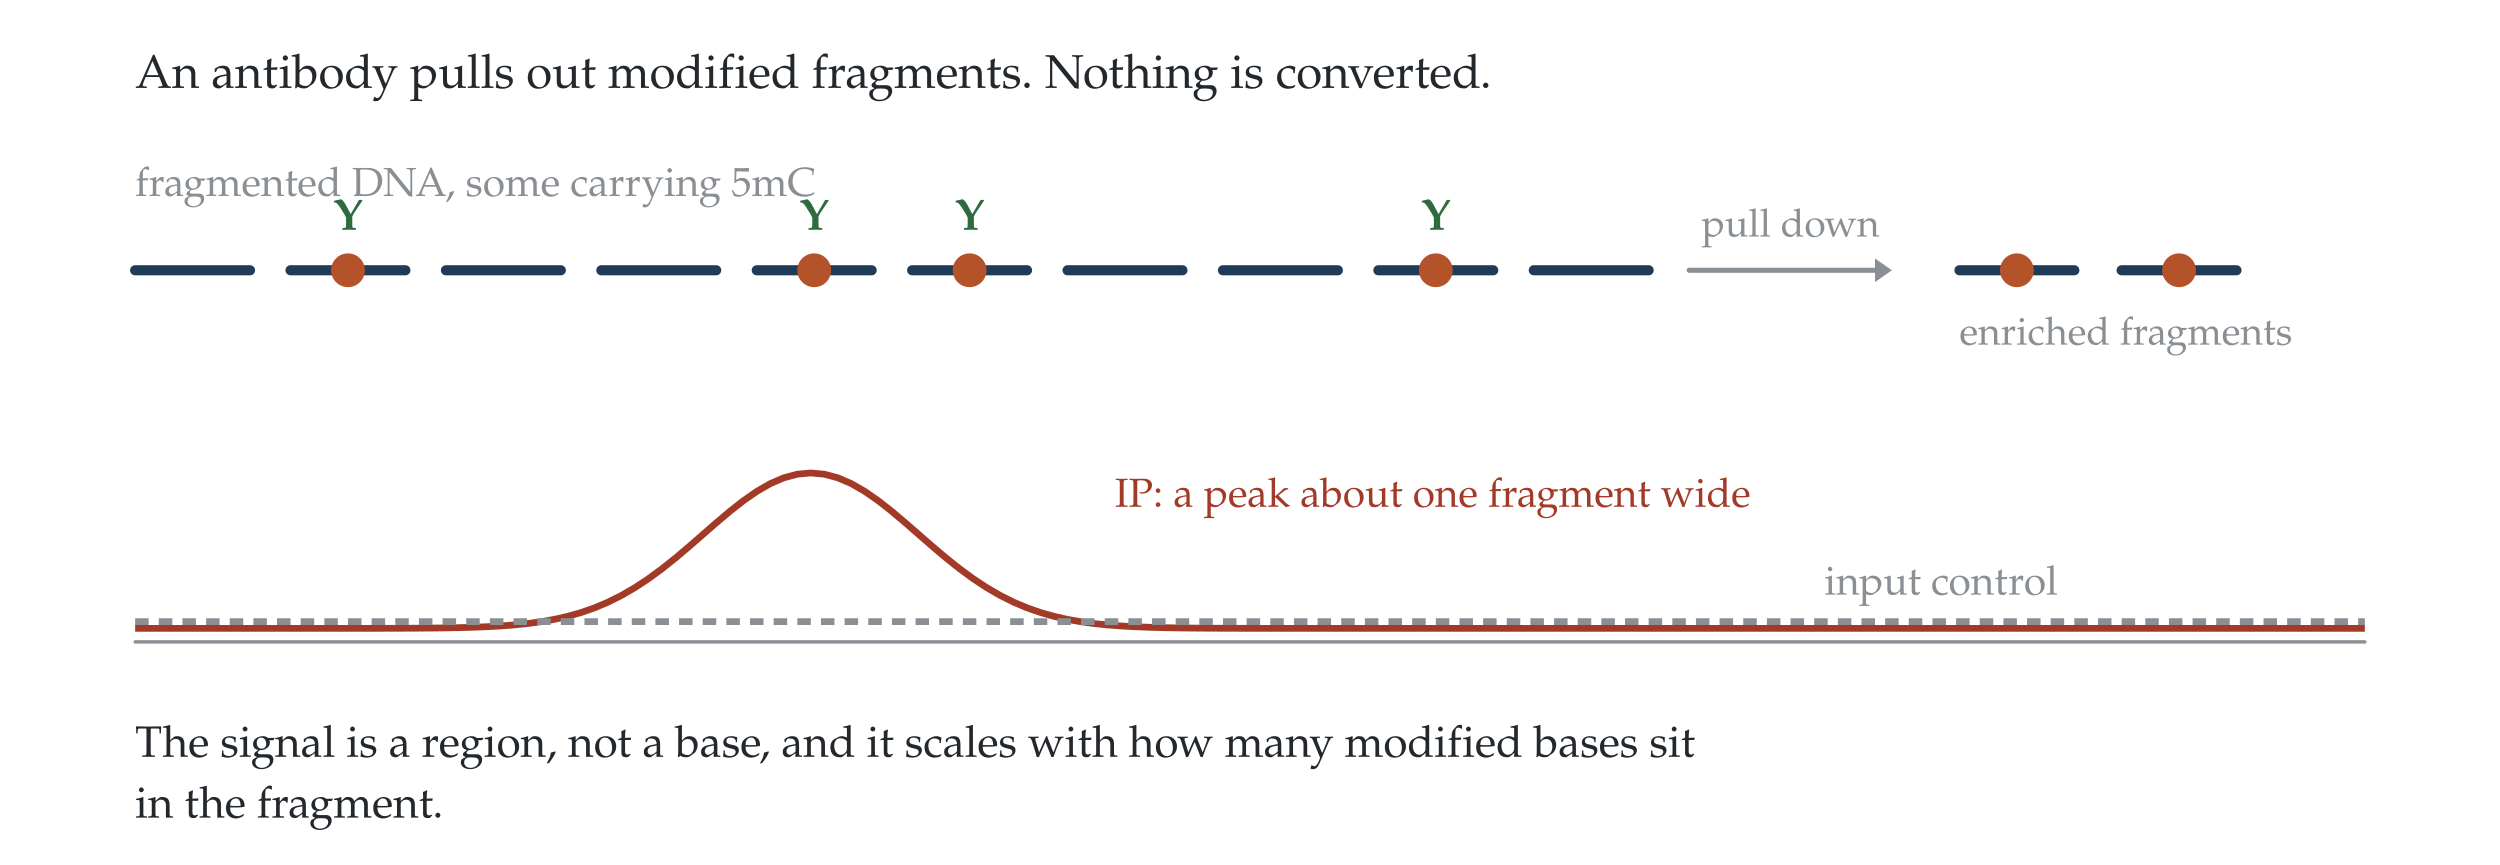
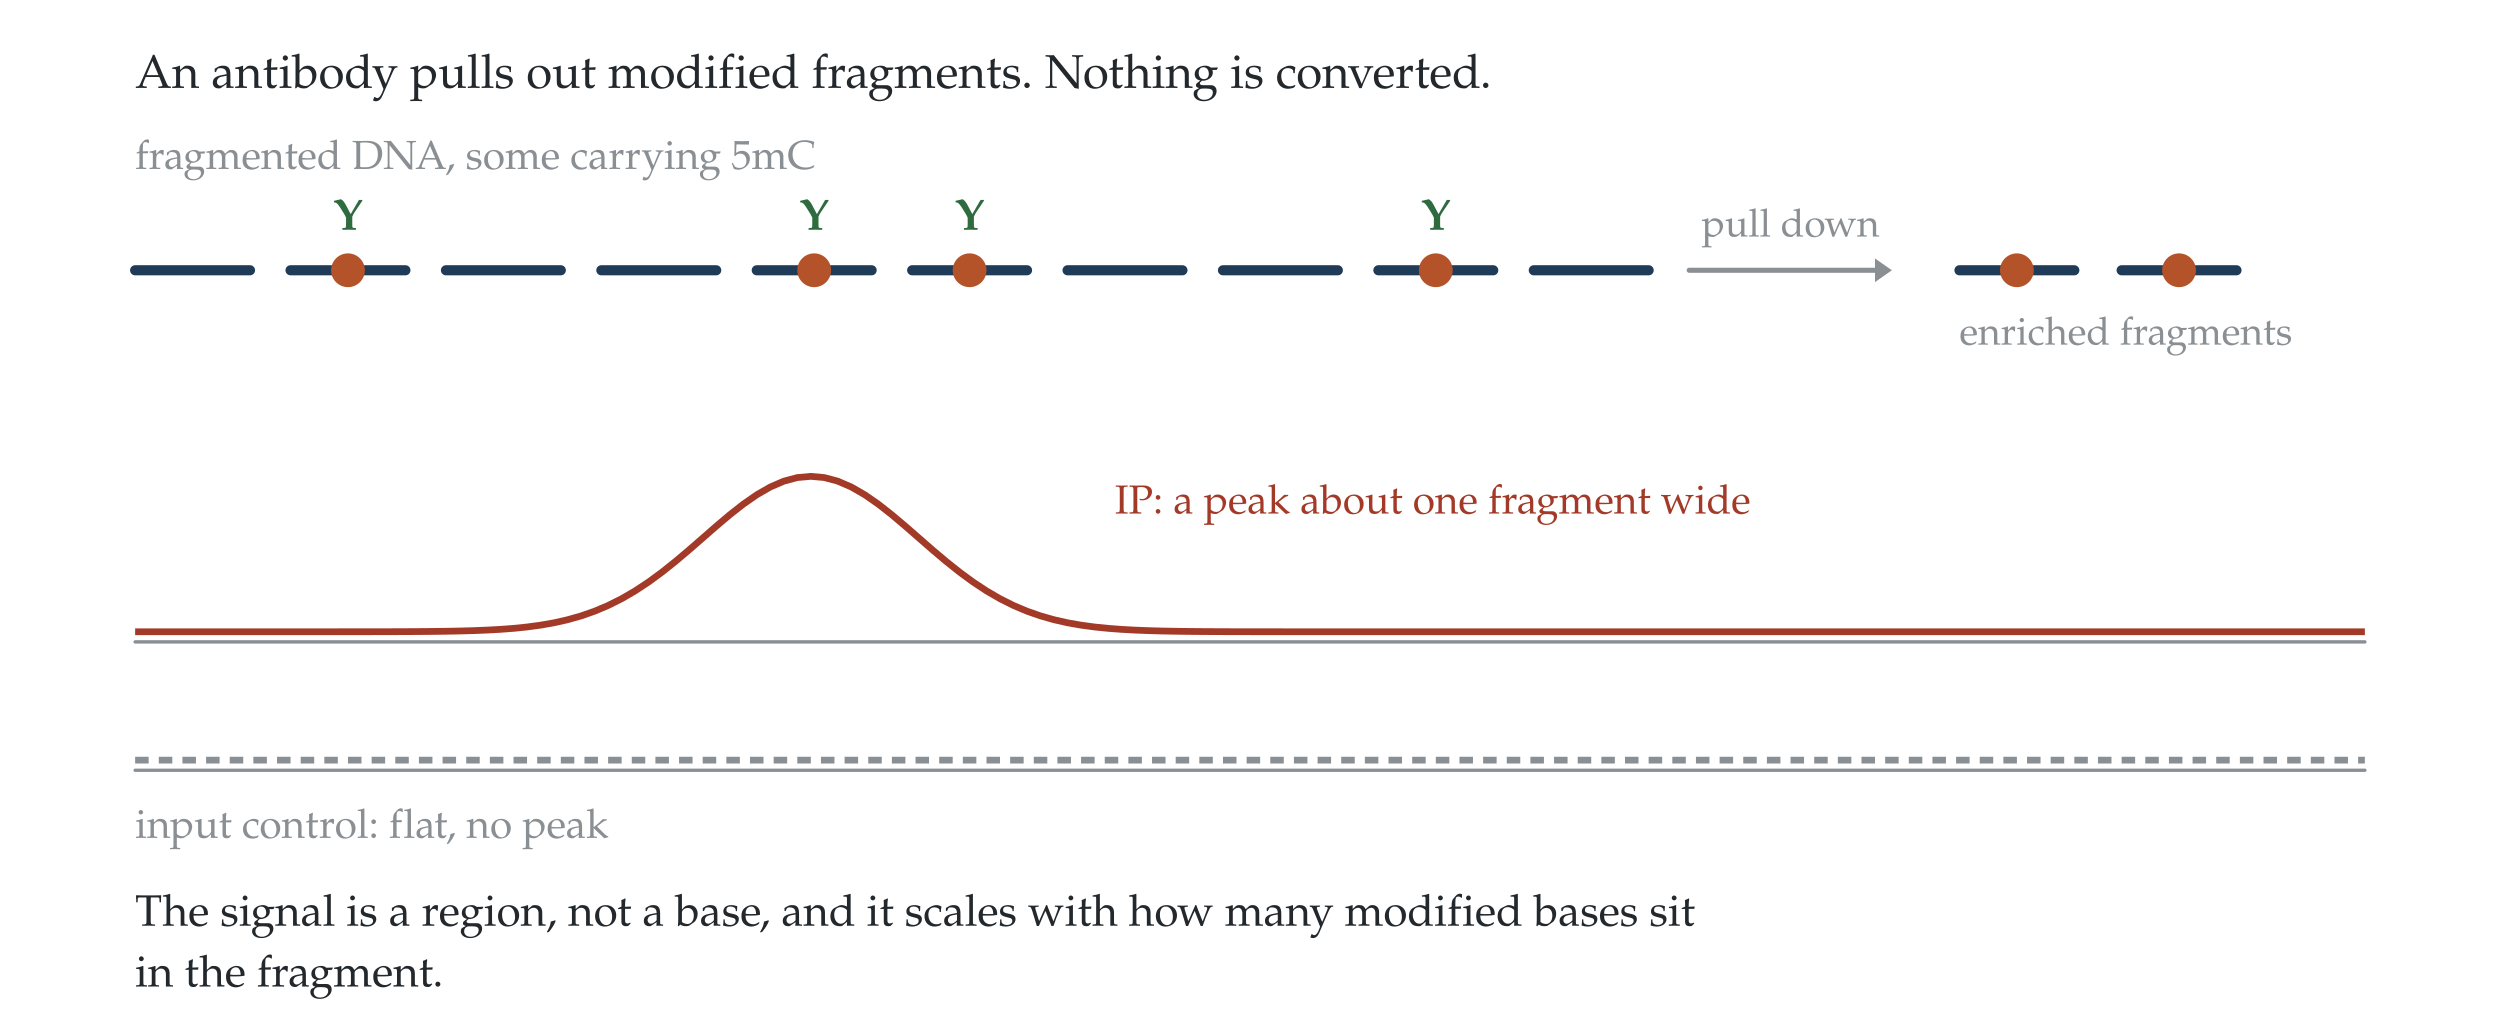
- <svg xmlns="http://www.w3.org/2000/svg" viewBox="0 0 740 256" width="740" height="256" font-family="&quot;Palatino Linotype&quot;, &quot;Book Antiqua&quot;, Palatino, FreeSerif, serif" fill="#23282d">
-   <rect width="740" height="256" fill="none" />
+ <svg xmlns="http://www.w3.org/2000/svg" viewBox="0 0 740 306" width="740" height="306" font-family="&quot;Palatino Linotype&quot;, &quot;Book Antiqua&quot;, Palatino, FreeSerif, serif" fill="#23282d">
+   <rect width="740" height="306" fill="none" />
  <text x="40" y="26" font-size="14" fill="#23282d">An antibody pulls out modified fragments. Nothing is converted.</text>
  <line x1="40" y1="80" x2="74" y2="80" stroke="#1f3b57" stroke-width="3" stroke-linecap="round" />
  <line x1="86" y1="80" x2="120" y2="80" stroke="#1f3b57" stroke-width="3" stroke-linecap="round" />
  <circle cx="103" cy="80" r="5" fill="#b4532a" />
  <text x="103" y="68" font-size="13" text-anchor="middle" fill="#2e6b3f" font-weight="bold">Y</text>
  <line x1="132" y1="80" x2="166" y2="80" stroke="#1f3b57" stroke-width="3" stroke-linecap="round" />
  <line x1="178" y1="80" x2="212" y2="80" stroke="#1f3b57" stroke-width="3" stroke-linecap="round" />
  <line x1="224" y1="80" x2="258" y2="80" stroke="#1f3b57" stroke-width="3" stroke-linecap="round" />
  <circle cx="241" cy="80" r="5" fill="#b4532a" />
  <text x="241" y="68" font-size="13" text-anchor="middle" fill="#2e6b3f" font-weight="bold">Y</text>
  <line x1="270" y1="80" x2="304" y2="80" stroke="#1f3b57" stroke-width="3" stroke-linecap="round" />
  <circle cx="287" cy="80" r="5" fill="#b4532a" />
  <text x="287" y="68" font-size="13" text-anchor="middle" fill="#2e6b3f" font-weight="bold">Y</text>
  <line x1="316" y1="80" x2="350" y2="80" stroke="#1f3b57" stroke-width="3" stroke-linecap="round" />
  <line x1="362" y1="80" x2="396" y2="80" stroke="#1f3b57" stroke-width="3" stroke-linecap="round" />
  <line x1="408" y1="80" x2="442" y2="80" stroke="#1f3b57" stroke-width="3" stroke-linecap="round" />
  <circle cx="425" cy="80" r="5" fill="#b4532a" />
  <text x="425" y="68" font-size="13" text-anchor="middle" fill="#2e6b3f" font-weight="bold">Y</text>
  <line x1="454" y1="80" x2="488" y2="80" stroke="#1f3b57" stroke-width="3" stroke-linecap="round" />
-   <text x="40" y="58" font-size="12" fill="#8a8f94">fragmented DNA, some carrying 5mC</text>
+   <text x="40" y="50" font-size="12" fill="#8a8f94">fragmented DNA, some carrying 5mC</text>
  <line x1="500" y1="80" x2="555" y2="80" stroke="#8a8f94" stroke-width="1.5" stroke-linecap="round" />
  <path d="M 560 80 L 555 76.5 L 555 83.5 Z" fill="#8a8f94" />
  <text x="530" y="70" font-size="11.5" text-anchor="middle" fill="#8a8f94">pull down</text>
  <line x1="580" y1="80" x2="614" y2="80" stroke="#1f3b57" stroke-width="3" stroke-linecap="round" />
  <circle cx="597" cy="80" r="5" fill="#b4532a" />
  <line x1="628" y1="80" x2="662" y2="80" stroke="#1f3b57" stroke-width="3" stroke-linecap="round" />
  <circle cx="645" cy="80" r="5" fill="#b4532a" />
  <text x="580" y="102" font-size="11.5" fill="#8a8f94">enriched fragments</text>
  <line x1="40" y1="190" x2="700" y2="190" stroke="#8a8f94" stroke-width="1" stroke-linecap="round" />
-   <polyline points="40,186 44,186 48,186 52,186 56,186 60,186 64,186 68,186 72,186 76,186 80,186 84,186 88,185.999 92,185.999 96,185.998 100,185.997 104,185.995 108,185.992 112,185.986 116,185.977 120,185.962 124,185.94 128,185.906 132,185.855 136,185.78 140,185.67 144,185.514 148,185.296 152,184.996 156,184.589 160,184.049 164,183.345 168,182.444 172,181.311 176,179.914 180,178.225 184,176.223 188,173.898 192,171.256 196,168.317 200,165.126 204,161.745 208,158.258 212,154.767 216,151.388 220,148.245 224,145.463 228,143.158 232,141.431 236,140.362 240,140.0 244,140.362 248,141.431 252,143.158 256,145.463 260,148.245 264,151.388 268,154.767 272,158.258 276,161.745 280,165.126 284,168.317 288,171.256 292,173.898 296,176.223 300,178.225 304,179.914 308,181.311 312,182.444 316,183.345 320,184.049 324,184.589 328,184.996 332,185.296 336,185.514 340,185.67 344,185.78 348,185.855 352,185.906 356,185.94 360,185.962 364,185.977 368,185.986 372,185.992 376,185.995 380,185.997 384,185.998 388,185.999 392,185.999 396,186 400,186 404,186 408,186 412,186 416,186 420,186 424,186 428,186 432,186 436,186 440,186 444,186 448,186 452,186 456,186 460,186 464,186 468,186 472,186 476,186 480,186 484,186 488,186 492,186 496,186 500,186 504,186 508,186 512,186.0 516,186.0 520,186.0 524,186.0 528,186.0 532,186.0 536,186.0 540,186.0 544,186.0 548,186.0 552,186.0 556,186.0 560,186.0 564,186.0 568,186.0 572,186.0 576,186.0 580,186.0 584,186.0 588,186.0 592,186.0 596,186.0 600,186.0 604,186.0 608,186.0 612,186.0 616,186.0 620,186.0 624,186.0 628,186.0 632,186.0 636,186.0 640,186.0 644,186.0 648,186.0 652,186.0 656,186.0 660,186.0 664,186.0 668,186.0 672,186.0 676,186.0 680,186.0 684,186.0 688,186.0 692,186.0 696,186.0 700,186.0" fill="none" stroke="#a33a28" stroke-width="2" />
-   <polyline points="40,184 44,184 48,184 52,184 56,184 60,184 64,184 68,184 72,184 76,184 80,184 84,184 88,184 92,184 96,184 100,184 104,184 108,184 112,184 116,184 120,184 124,184 128,184 132,184 136,184 140,184 144,184 148,184 152,184 156,184 160,184 164,184 168,184 172,184 176,184 180,184 184,184 188,184 192,184 196,184 200,184 204,184 208,184 212,184 216,184 220,184 224,184 228,184 232,184 236,184 240,184 244,184 248,184 252,184 256,184 260,184 264,184 268,184 272,184 276,184 280,184 284,184 288,184 292,184 296,184 300,184 304,184 308,184 312,184 316,184 320,184 324,184 328,184 332,184 336,184 340,184 344,184 348,184 352,184 356,184 360,184 364,184 368,184 372,184 376,184 380,184 384,184 388,184 392,184 396,184 400,184 404,184 408,184 412,184 416,184 420,184 424,184 428,184 432,184 436,184 440,184 444,184 448,184 452,184 456,184 460,184 464,184 468,184 472,184 476,184 480,184 484,184 488,184 492,184 496,184 500,184 504,184 508,184 512,184 516,184 520,184 524,184 528,184 532,184 536,184 540,184 544,184 548,184 552,184 556,184 560,184 564,184 568,184 572,184 576,184 580,184 584,184 588,184 592,184 596,184 600,184 604,184 608,184 612,184 616,184 620,184 624,184 628,184 632,184 636,184 640,184 644,184 648,184 652,184 656,184 660,184 664,184 668,184 672,184 676,184 680,184 684,184 688,184 692,184 696,184 700,184" fill="none" stroke="#8a8f94" stroke-width="2" stroke-dasharray="4 3" />
-   <text x="330" y="150" font-size="12" fill="#a33a28">IP: a peak about one fragment wide</text>
-   <text x="540" y="176" font-size="12" fill="#8a8f94">input control</text>
-   <text x="40" y="224" font-size="13" fill="#23282d">The signal is a region, not a base, and it scales with how many modified bases sit</text>
-   <text x="40" y="242" font-size="13" fill="#23282d">in the fragment.</text>
+   <polyline points="40,187 44,187 48,187 52,187 56,187 60,187 64,187 68,187 72,187 76,187 80,187 84,187 88,186.999 92,186.999 96,186.998 100,186.997 104,186.995 108,186.992 112,186.986 116,186.977 120,186.962 124,186.94 128,186.906 132,186.855 136,186.78 140,186.67 144,186.514 148,186.296 152,185.996 156,185.589 160,185.049 164,184.345 168,183.444 172,182.311 176,180.914 180,179.225 184,177.223 188,174.898 192,172.256 196,169.317 200,166.126 204,162.745 208,159.258 212,155.767 216,152.388 220,149.245 224,146.463 228,144.158 232,142.431 236,141.362 240,141.0 244,141.362 248,142.431 252,144.158 256,146.463 260,149.245 264,152.388 268,155.767 272,159.258 276,162.745 280,166.126 284,169.317 288,172.256 292,174.898 296,177.223 300,179.225 304,180.914 308,182.311 312,183.444 316,184.345 320,185.049 324,185.589 328,185.996 332,186.296 336,186.514 340,186.67 344,186.78 348,186.855 352,186.906 356,186.94 360,186.962 364,186.977 368,186.986 372,186.992 376,186.995 380,186.997 384,186.998 388,186.999 392,186.999 396,187 400,187 404,187 408,187 412,187 416,187 420,187 424,187 428,187 432,187 436,187 440,187 444,187 448,187 452,187 456,187 460,187 464,187 468,187 472,187 476,187 480,187 484,187 488,187 492,187 496,187 500,187 504,187 508,187 512,187.0 516,187.0 520,187.0 524,187.0 528,187.0 532,187.0 536,187.0 540,187.0 544,187.0 548,187.0 552,187.0 556,187.0 560,187.0 564,187.0 568,187.0 572,187.0 576,187.0 580,187.0 584,187.0 588,187.0 592,187.0 596,187.0 600,187.0 604,187.0 608,187.0 612,187.0 616,187.0 620,187.0 624,187.0 628,187.0 632,187.0 636,187.0 640,187.0 644,187.0 648,187.0 652,187.0 656,187.0 660,187.0 664,187.0 668,187.0 672,187.0 676,187.0 680,187.0 684,187.0 688,187.0 692,187.0 696,187.0 700,187.0" fill="none" stroke="#a33a28" stroke-width="2" />
+   <text x="330" y="152" font-size="12" fill="#a33a28">IP: a peak about one fragment wide</text>
+   <line x1="40" y1="228" x2="700" y2="228" stroke="#8a8f94" stroke-width="1" stroke-linecap="round" />
+   <polyline points="40,225 44,225 48,225 52,225 56,225 60,225 64,225 68,225 72,225 76,225 80,225 84,225 88,225 92,225 96,225 100,225 104,225 108,225 112,225 116,225 120,225 124,225 128,225 132,225 136,225 140,225 144,225 148,225 152,225 156,225 160,225 164,225 168,225 172,225 176,225 180,225 184,225 188,225 192,225 196,225 200,225 204,225 208,225 212,225 216,225 220,225 224,225 228,225 232,225 236,225 240,225 244,225 248,225 252,225 256,225 260,225 264,225 268,225 272,225 276,225 280,225 284,225 288,225 292,225 296,225 300,225 304,225 308,225 312,225 316,225 320,225 324,225 328,225 332,225 336,225 340,225 344,225 348,225 352,225 356,225 360,225 364,225 368,225 372,225 376,225 380,225 384,225 388,225 392,225 396,225 400,225 404,225 408,225 412,225 416,225 420,225 424,225 428,225 432,225 436,225 440,225 444,225 448,225 452,225 456,225 460,225 464,225 468,225 472,225 476,225 480,225 484,225 488,225 492,225 496,225 500,225 504,225 508,225 512,225 516,225 520,225 524,225 528,225 532,225 536,225 540,225 544,225 548,225 552,225 556,225 560,225 564,225 568,225 572,225 576,225 580,225 584,225 588,225 592,225 596,225 600,225 604,225 608,225 612,225 616,225 620,225 624,225 628,225 632,225 636,225 640,225 644,225 648,225 652,225 656,225 660,225 664,225 668,225 672,225 676,225 680,225 684,225 688,225 692,225 696,225 700,225" fill="none" stroke="#8a8f94" stroke-width="2" stroke-dasharray="4 3" />
+   <text x="40" y="248" font-size="12" fill="#8a8f94">input control: flat, no peak</text>
+   <text x="40" y="274" font-size="13" fill="#23282d">The signal is a region, not a base, and it scales with how many modified bases sit</text>
+   <text x="40" y="292" font-size="13" fill="#23282d">in the fragment.</text>
</svg>
